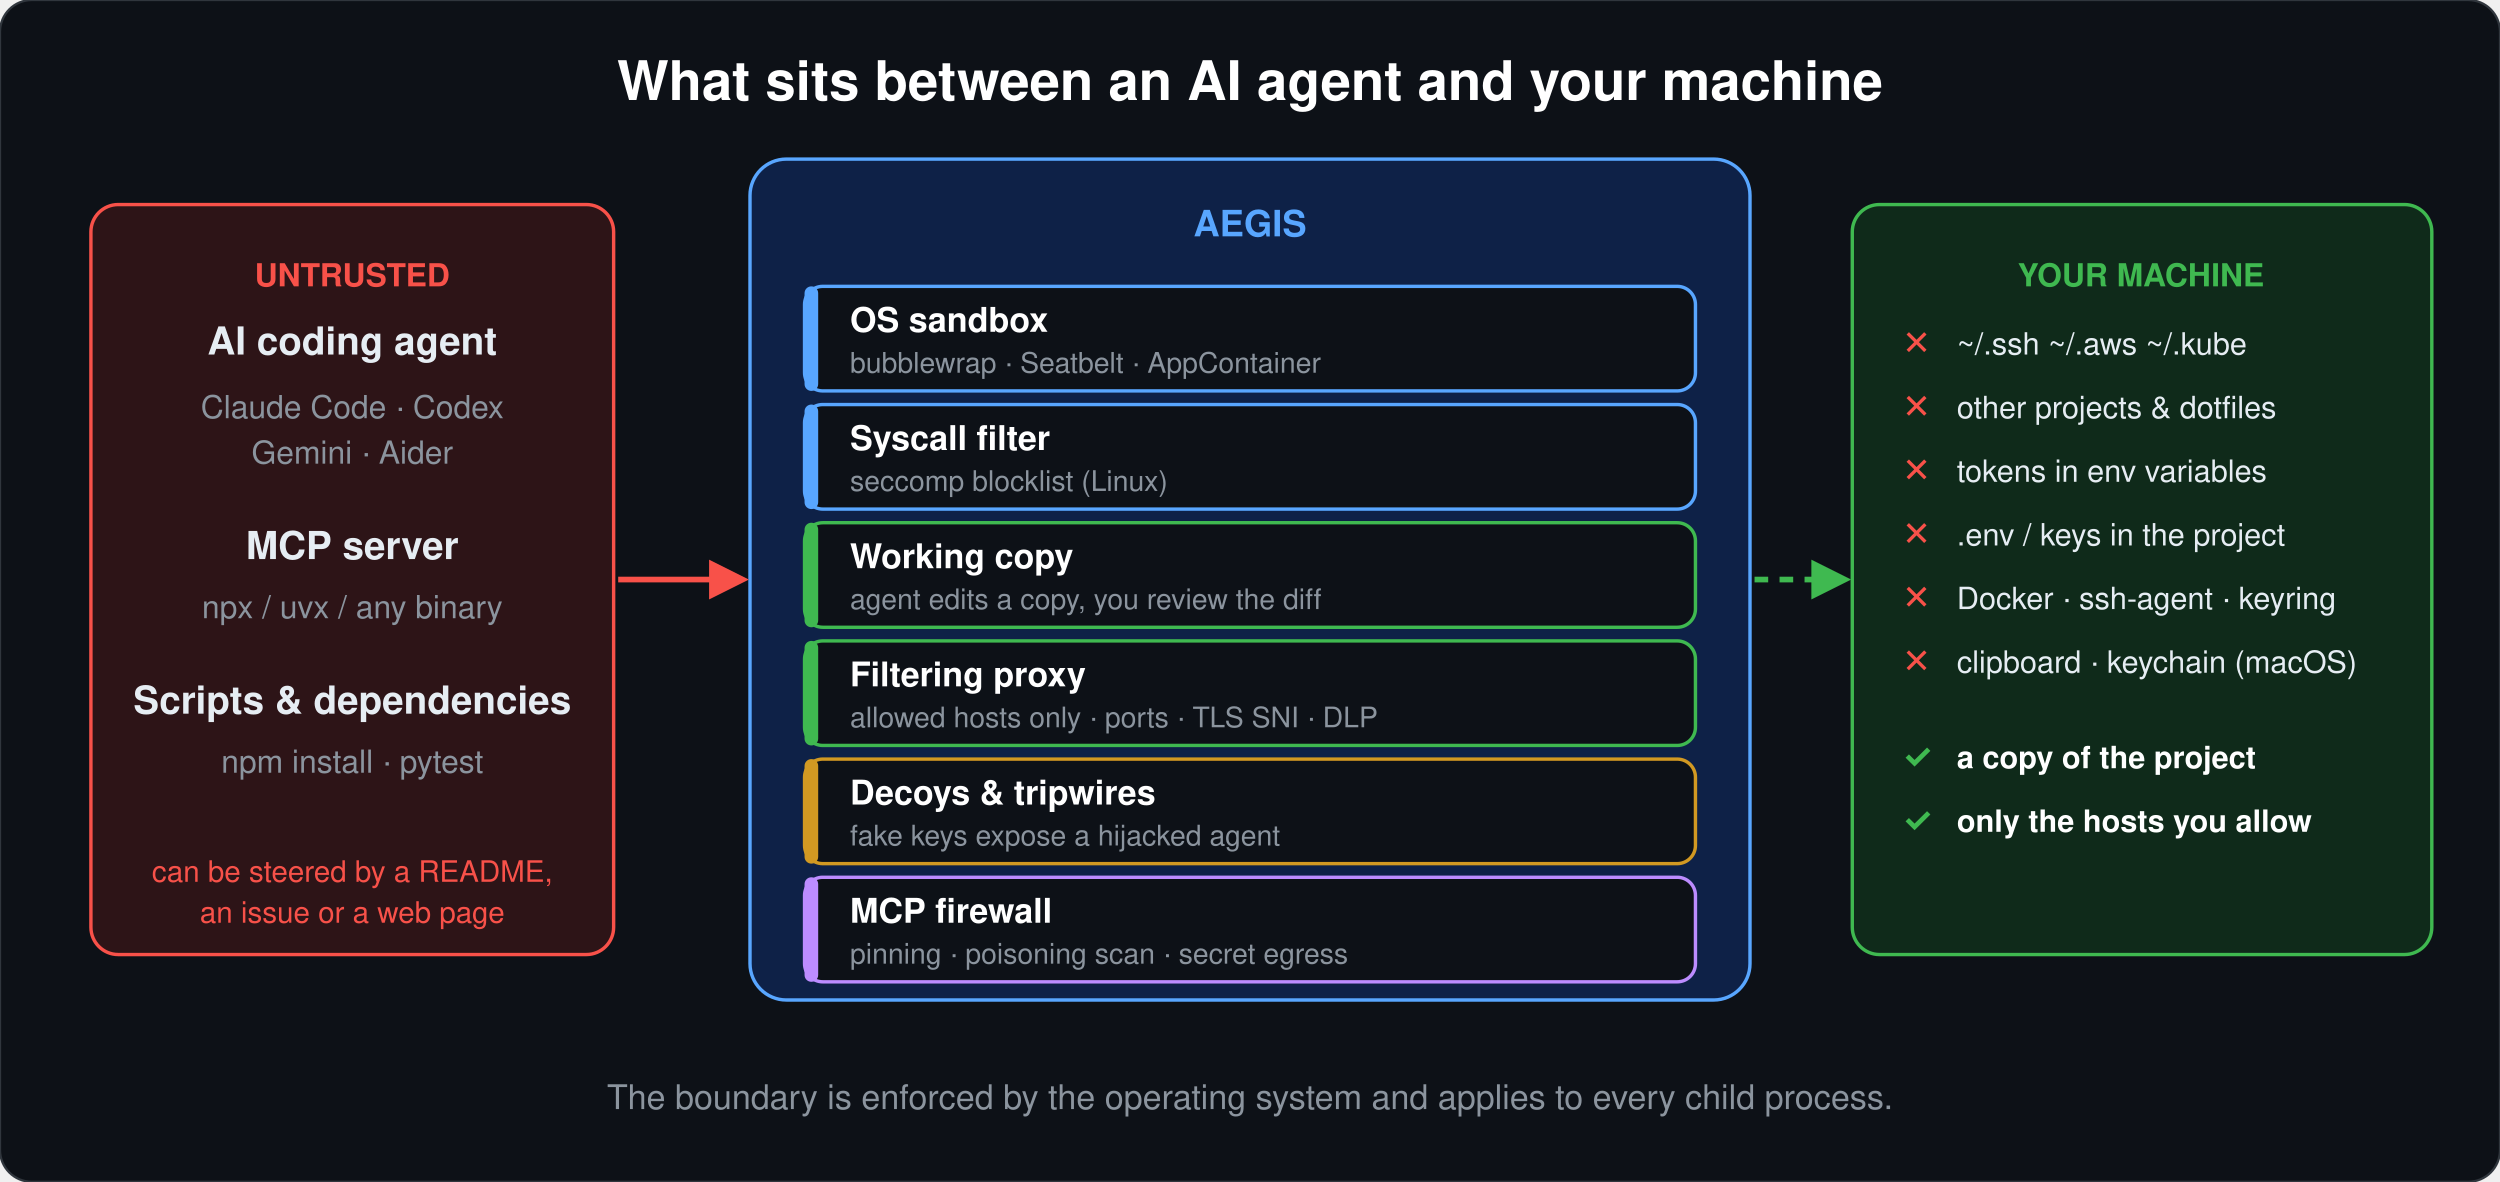
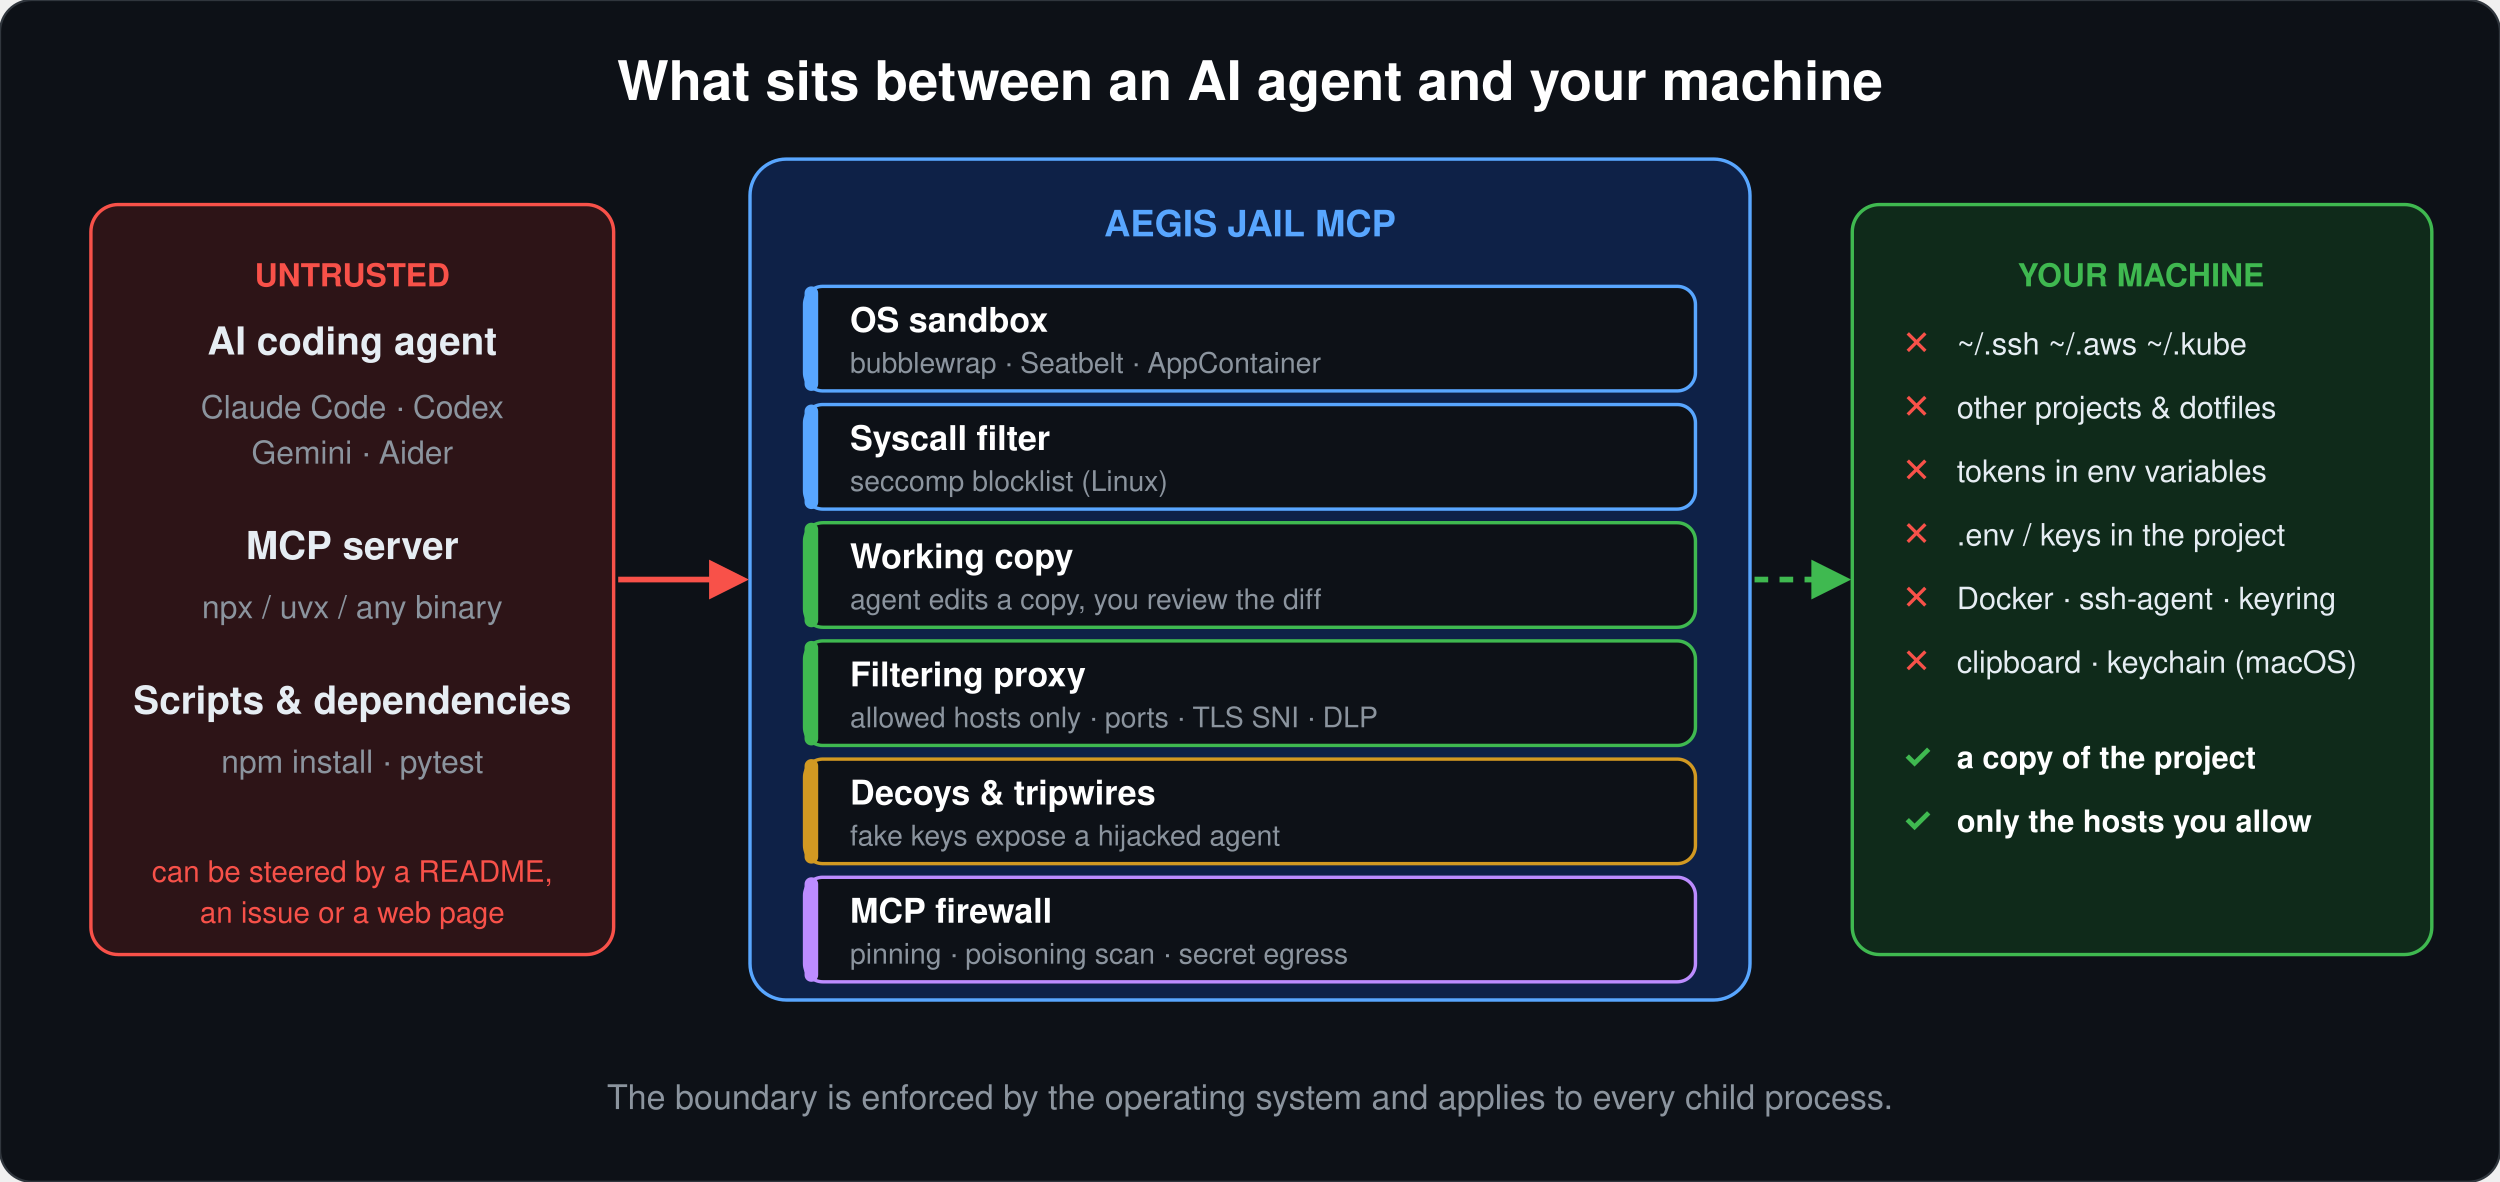
<svg xmlns="http://www.w3.org/2000/svg" width="1100" height="520" viewBox="0 0 1100 520" role="img" aria-label="Aegis architecture: an untrusted agent runs inside an OS sandbox between it and your machine">
  <defs>
    <marker id="a58a6ff" viewBox="0 0 10 10" refX="8" refY="5" markerWidth="7" markerHeight="7" orient="auto-start-reverse">
      <path d="M0,0 L10,5 L0,10 z" fill="#58a6ff" />
    </marker>
    <marker id="af85149" viewBox="0 0 10 10" refX="8" refY="5" markerWidth="7" markerHeight="7" orient="auto-start-reverse">
      <path d="M0,0 L10,5 L0,10 z" fill="#f85149" />
    </marker>
    <marker id="a3fb950" viewBox="0 0 10 10" refX="8" refY="5" markerWidth="7" markerHeight="7" orient="auto-start-reverse">
      <path d="M0,0 L10,5 L0,10 z" fill="#3fb950" />
    </marker>
  </defs>
  <rect width="1100" height="520" rx="14" fill="#0d1117" stroke="#30363d" />
  <text x="550" y="44" fill="#fff" font-family="-apple-system, BlinkMacSystemFont, 'Segoe UI', Helvetica, Arial, sans-serif" font-size="24" font-weight="700" text-anchor="middle">What sits between an AI agent and your machine</text>
  <rect x="40" y="90" width="230" height="330" rx="12" fill="#2d1417" stroke="#f85149" stroke-width="1.5" />
  <text x="155" y="126" fill="#f85149" font-family="-apple-system, BlinkMacSystemFont, 'Segoe UI', Helvetica, Arial, sans-serif" font-size="14" font-weight="700" text-anchor="middle">UNTRUSTED</text>
  <text x="155" y="156" fill="#e6edf3" font-family="-apple-system, BlinkMacSystemFont, 'Segoe UI', Helvetica, Arial, sans-serif" font-size="17" font-weight="600" text-anchor="middle">AI coding agent</text>
  <text x="155" y="184" fill="#8b949e" font-family="-apple-system, BlinkMacSystemFont, 'Segoe UI', Helvetica, Arial, sans-serif" font-size="14" font-weight="400" text-anchor="middle">Claude Code · Codex</text>
  <text x="155" y="204" fill="#8b949e" font-family="-apple-system, BlinkMacSystemFont, 'Segoe UI', Helvetica, Arial, sans-serif" font-size="14" font-weight="400" text-anchor="middle">Gemini · Aider</text>
  <text x="155" y="246" fill="#e6edf3" font-family="-apple-system, BlinkMacSystemFont, 'Segoe UI', Helvetica, Arial, sans-serif" font-size="17" font-weight="600" text-anchor="middle">MCP server</text>
  <text x="155" y="272" fill="#8b949e" font-family="-apple-system, BlinkMacSystemFont, 'Segoe UI', Helvetica, Arial, sans-serif" font-size="14" font-weight="400" text-anchor="middle">npx / uvx / any binary</text>
  <text x="155" y="314" fill="#e6edf3" font-family="-apple-system, BlinkMacSystemFont, 'Segoe UI', Helvetica, Arial, sans-serif" font-size="17" font-weight="600" text-anchor="middle">Scripts &amp; dependencies</text>
  <text x="155" y="340" fill="#8b949e" font-family="-apple-system, BlinkMacSystemFont, 'Segoe UI', Helvetica, Arial, sans-serif" font-size="14" font-weight="400" text-anchor="middle">npm install · pytest</text>
  <text x="155" y="388" fill="#f85149" font-family="-apple-system, BlinkMacSystemFont, 'Segoe UI', Helvetica, Arial, sans-serif" font-size="13" font-weight="400" text-anchor="middle">can be steered by a README,</text>
  <text x="155" y="406" fill="#f85149" font-family="-apple-system, BlinkMacSystemFont, 'Segoe UI', Helvetica, Arial, sans-serif" font-size="13" font-weight="400" text-anchor="middle">an issue or a web page</text>
  <rect x="330" y="70" width="440" height="370" rx="16" fill="#0e2147" stroke="#58a6ff" stroke-width="1.5" />
-   <text x="550" y="104" fill="#58a6ff" font-family="-apple-system, BlinkMacSystemFont, 'Segoe UI', Helvetica, Arial, sans-serif" font-size="16" font-weight="800" text-anchor="middle">AEGIS</text>
+   <text x="550" y="104" fill="#58a6ff" font-family="-apple-system, BlinkMacSystemFont, 'Segoe UI', Helvetica, Arial, sans-serif" font-size="16" font-weight="800" text-anchor="middle">AEGIS JAIL MCP</text>
  <rect x="354" y="126" width="392" height="46" rx="8" fill="#0d1117" stroke="#58a6ff" stroke-width="1.5" />
  <rect x="354" y="126" width="6" height="46" rx="3" fill="#58a6ff" />
  <text x="374" y="146" fill="#fff" font-family="-apple-system, BlinkMacSystemFont, 'Segoe UI', Helvetica, Arial, sans-serif" font-size="15" font-weight="700" text-anchor="start">OS sandbox</text>
  <text x="374" y="164" fill="#8b949e" font-family="-apple-system, BlinkMacSystemFont, 'Segoe UI', Helvetica, Arial, sans-serif" font-size="12.5" font-weight="400" text-anchor="start">bubblewrap · Seatbelt · AppContainer</text>
  <rect x="354" y="178" width="392" height="46" rx="8" fill="#0d1117" stroke="#58a6ff" stroke-width="1.5" />
  <rect x="354" y="178" width="6" height="46" rx="3" fill="#58a6ff" />
  <text x="374" y="198" fill="#fff" font-family="-apple-system, BlinkMacSystemFont, 'Segoe UI', Helvetica, Arial, sans-serif" font-size="15" font-weight="700" text-anchor="start">Syscall filter</text>
  <text x="374" y="216" fill="#8b949e" font-family="-apple-system, BlinkMacSystemFont, 'Segoe UI', Helvetica, Arial, sans-serif" font-size="12.5" font-weight="400" text-anchor="start">seccomp blocklist (Linux)</text>
  <rect x="354" y="230" width="392" height="46" rx="8" fill="#0d1117" stroke="#3fb950" stroke-width="1.5" />
  <rect x="354" y="230" width="6" height="46" rx="3" fill="#3fb950" />
  <text x="374" y="250" fill="#fff" font-family="-apple-system, BlinkMacSystemFont, 'Segoe UI', Helvetica, Arial, sans-serif" font-size="15" font-weight="700" text-anchor="start">Working copy</text>
  <text x="374" y="268" fill="#8b949e" font-family="-apple-system, BlinkMacSystemFont, 'Segoe UI', Helvetica, Arial, sans-serif" font-size="12.5" font-weight="400" text-anchor="start">agent edits a copy, you review the diff</text>
  <rect x="354" y="282" width="392" height="46" rx="8" fill="#0d1117" stroke="#3fb950" stroke-width="1.5" />
  <rect x="354" y="282" width="6" height="46" rx="3" fill="#3fb950" />
  <text x="374" y="302" fill="#fff" font-family="-apple-system, BlinkMacSystemFont, 'Segoe UI', Helvetica, Arial, sans-serif" font-size="15" font-weight="700" text-anchor="start">Filtering proxy</text>
  <text x="374" y="320" fill="#8b949e" font-family="-apple-system, BlinkMacSystemFont, 'Segoe UI', Helvetica, Arial, sans-serif" font-size="12.5" font-weight="400" text-anchor="start">allowed hosts only · ports · TLS SNI · DLP</text>
  <rect x="354" y="334" width="392" height="46" rx="8" fill="#0d1117" stroke="#d29922" stroke-width="1.5" />
  <rect x="354" y="334" width="6" height="46" rx="3" fill="#d29922" />
  <text x="374" y="354" fill="#fff" font-family="-apple-system, BlinkMacSystemFont, 'Segoe UI', Helvetica, Arial, sans-serif" font-size="15" font-weight="700" text-anchor="start">Decoys &amp; tripwires</text>
  <text x="374" y="372" fill="#8b949e" font-family="-apple-system, BlinkMacSystemFont, 'Segoe UI', Helvetica, Arial, sans-serif" font-size="12.5" font-weight="400" text-anchor="start">fake keys expose a hijacked agent</text>
  <rect x="354" y="386" width="392" height="46" rx="8" fill="#0d1117" stroke="#bc8cff" stroke-width="1.5" />
  <rect x="354" y="386" width="6" height="46" rx="3" fill="#bc8cff" />
  <text x="374" y="406" fill="#fff" font-family="-apple-system, BlinkMacSystemFont, 'Segoe UI', Helvetica, Arial, sans-serif" font-size="15" font-weight="700" text-anchor="start">MCP firewall</text>
  <text x="374" y="424" fill="#8b949e" font-family="-apple-system, BlinkMacSystemFont, 'Segoe UI', Helvetica, Arial, sans-serif" font-size="12.5" font-weight="400" text-anchor="start">pinning · poisoning scan · secret egress</text>
  <rect x="815" y="90" width="255" height="330" rx="12" fill="#0f2a1a" stroke="#3fb950" stroke-width="1.5" />
  <text x="942" y="126" fill="#3fb950" font-family="-apple-system, BlinkMacSystemFont, 'Segoe UI', Helvetica, Arial, sans-serif" font-size="14" font-weight="700" text-anchor="middle">YOUR MACHINE</text>
  <text x="837" y="156" fill="#f85149" font-family="-apple-system, BlinkMacSystemFont, 'Segoe UI', Helvetica, Arial, sans-serif" font-size="15" font-weight="700" text-anchor="start">✕</text>
  <text x="861" y="156" fill="#e6edf3" font-family="-apple-system, BlinkMacSystemFont, 'Segoe UI', Helvetica, Arial, sans-serif" font-size="13.5" font-weight="400" text-anchor="start">~/.ssh  ~/.aws  ~/.kube</text>
  <text x="837" y="184" fill="#f85149" font-family="-apple-system, BlinkMacSystemFont, 'Segoe UI', Helvetica, Arial, sans-serif" font-size="15" font-weight="700" text-anchor="start">✕</text>
  <text x="861" y="184" fill="#e6edf3" font-family="-apple-system, BlinkMacSystemFont, 'Segoe UI', Helvetica, Arial, sans-serif" font-size="13.5" font-weight="400" text-anchor="start">other projects &amp; dotfiles</text>
  <text x="837" y="212" fill="#f85149" font-family="-apple-system, BlinkMacSystemFont, 'Segoe UI', Helvetica, Arial, sans-serif" font-size="15" font-weight="700" text-anchor="start">✕</text>
  <text x="861" y="212" fill="#e6edf3" font-family="-apple-system, BlinkMacSystemFont, 'Segoe UI', Helvetica, Arial, sans-serif" font-size="13.5" font-weight="400" text-anchor="start">tokens in env variables</text>
  <text x="837" y="240" fill="#f85149" font-family="-apple-system, BlinkMacSystemFont, 'Segoe UI', Helvetica, Arial, sans-serif" font-size="15" font-weight="700" text-anchor="start">✕</text>
  <text x="861" y="240" fill="#e6edf3" font-family="-apple-system, BlinkMacSystemFont, 'Segoe UI', Helvetica, Arial, sans-serif" font-size="13.5" font-weight="400" text-anchor="start">.env / keys in the project</text>
  <text x="837" y="268" fill="#f85149" font-family="-apple-system, BlinkMacSystemFont, 'Segoe UI', Helvetica, Arial, sans-serif" font-size="15" font-weight="700" text-anchor="start">✕</text>
  <text x="861" y="268" fill="#e6edf3" font-family="-apple-system, BlinkMacSystemFont, 'Segoe UI', Helvetica, Arial, sans-serif" font-size="13.5" font-weight="400" text-anchor="start">Docker · ssh-agent · keyring</text>
  <text x="837" y="296" fill="#f85149" font-family="-apple-system, BlinkMacSystemFont, 'Segoe UI', Helvetica, Arial, sans-serif" font-size="15" font-weight="700" text-anchor="start">✕</text>
  <text x="861" y="296" fill="#e6edf3" font-family="-apple-system, BlinkMacSystemFont, 'Segoe UI', Helvetica, Arial, sans-serif" font-size="13.5" font-weight="400" text-anchor="start">clipboard · keychain (macOS)</text>
  <text x="837" y="338" fill="#3fb950" font-family="-apple-system, BlinkMacSystemFont, 'Segoe UI', Helvetica, Arial, sans-serif" font-size="15" font-weight="700" text-anchor="start">✓</text>
  <text x="861" y="338" fill="#fff" font-family="-apple-system, BlinkMacSystemFont, 'Segoe UI', Helvetica, Arial, sans-serif" font-size="13.5" font-weight="600" text-anchor="start">a copy of the project</text>
  <text x="837" y="366" fill="#3fb950" font-family="-apple-system, BlinkMacSystemFont, 'Segoe UI', Helvetica, Arial, sans-serif" font-size="15" font-weight="700" text-anchor="start">✓</text>
  <text x="861" y="366" fill="#fff" font-family="-apple-system, BlinkMacSystemFont, 'Segoe UI', Helvetica, Arial, sans-serif" font-size="13.5" font-weight="600" text-anchor="start">only the hosts you allow</text>
  <line x1="272" y1="255" x2="326" y2="255" stroke="#f85149" stroke-width="2.5" marker-end="url(#af85149)" />
  <line x1="772" y1="255" x2="811" y2="255" stroke="#3fb950" stroke-width="2.5" stroke-dasharray="6 5" marker-end="url(#a3fb950)" />
  <text x="550" y="488" fill="#8b949e" font-family="-apple-system, BlinkMacSystemFont, 'Segoe UI', Helvetica, Arial, sans-serif" font-size="15" font-weight="400" text-anchor="middle">The boundary is enforced by the operating system and applies to every child process.</text>
</svg>
